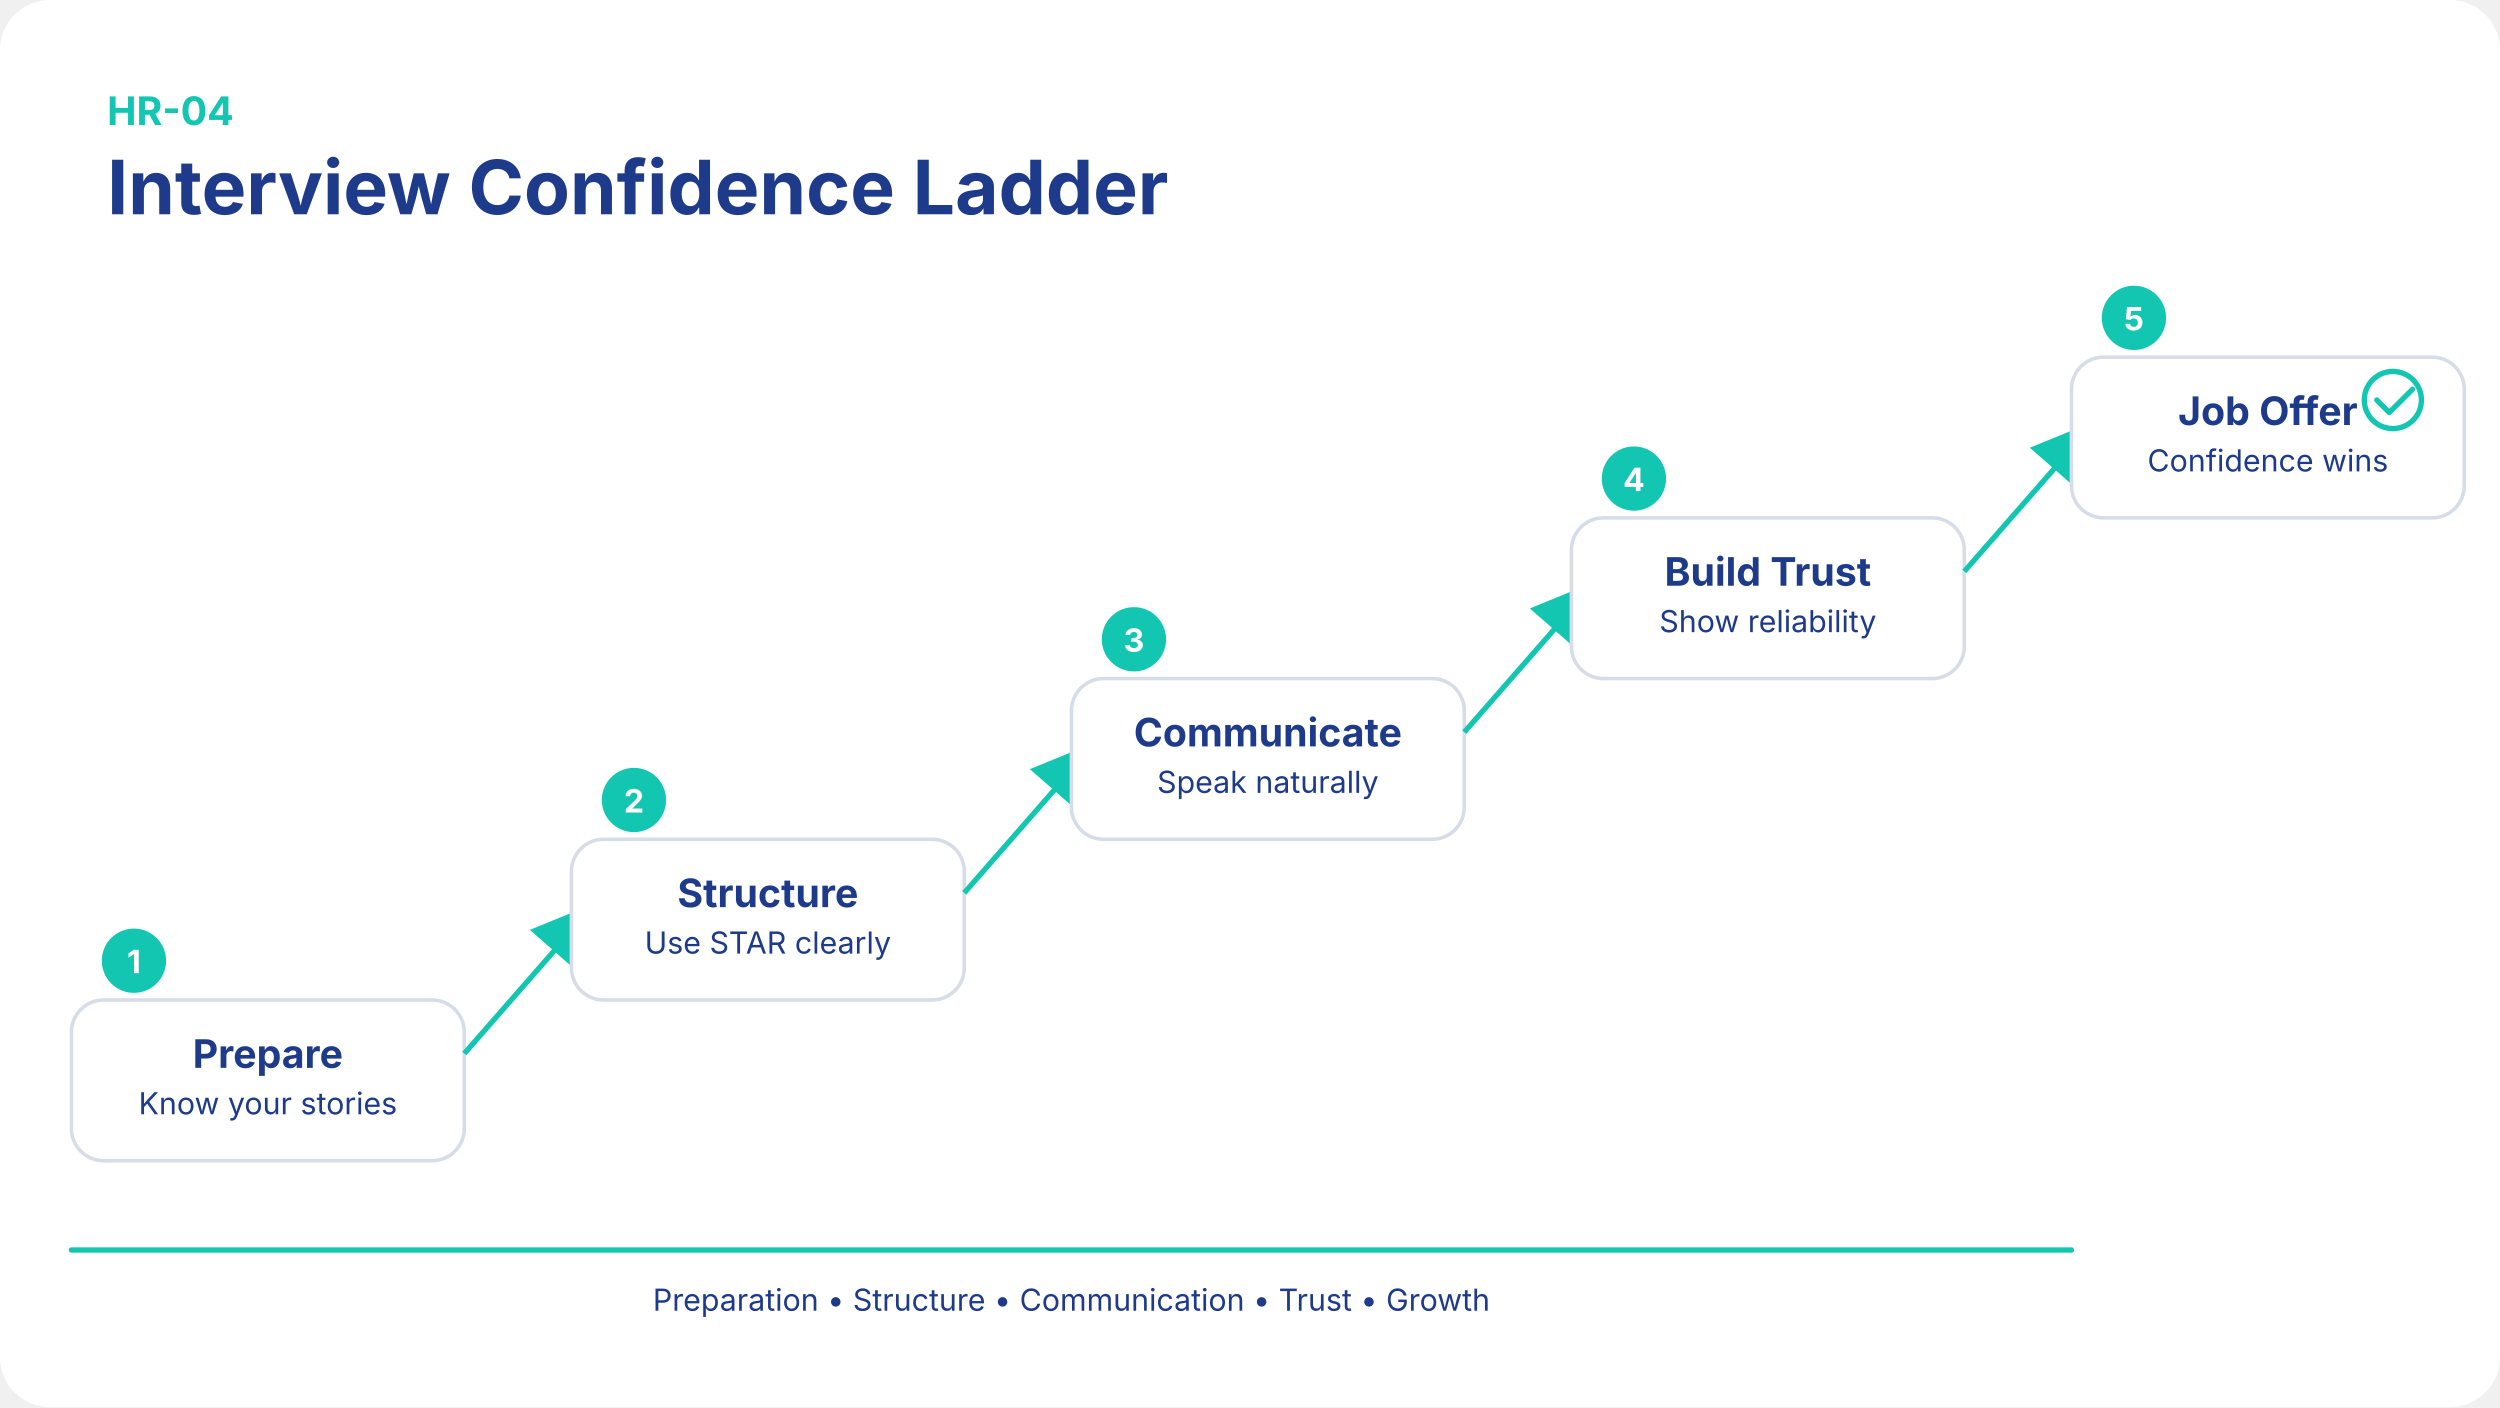
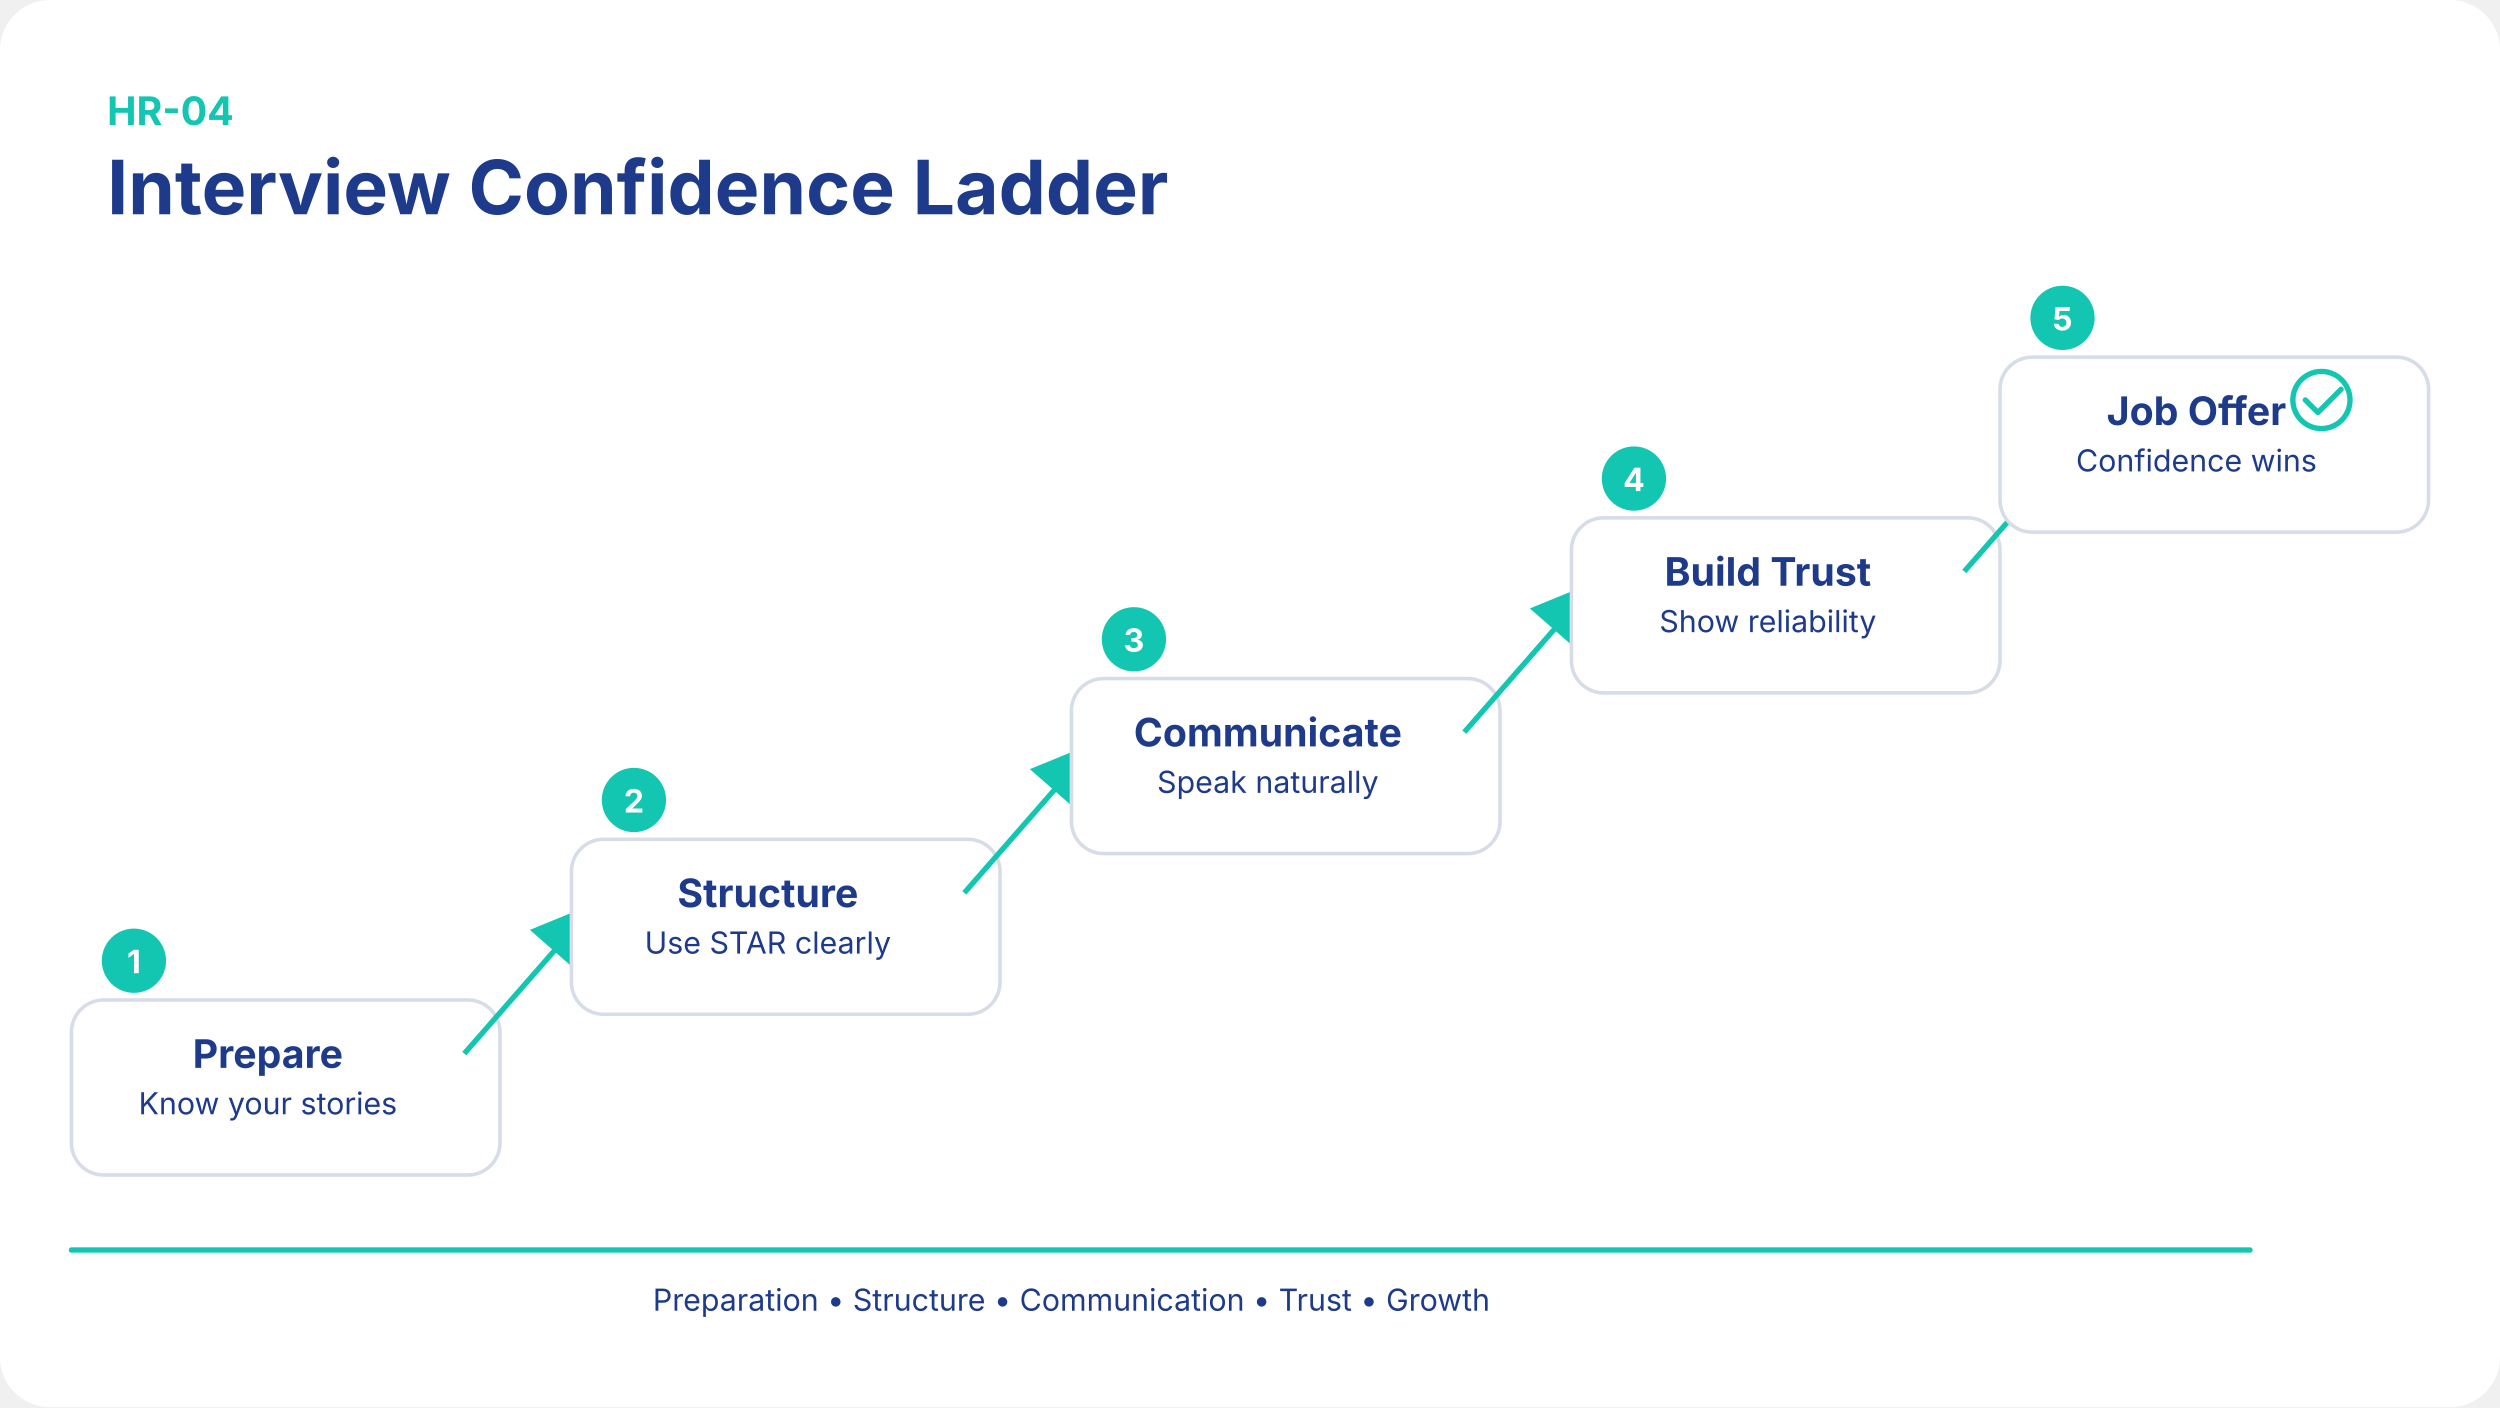
<svg xmlns="http://www.w3.org/2000/svg" width="1400" height="788" viewBox="0 0 1400 788">
  <defs>
    <style>
      .title{font-family:Inter,Segoe UI,Arial,sans-serif;font-size:42px;font-weight:700;fill:#1E3A8A;}
      .subtitle{font-family:Inter,Segoe UI,Arial,sans-serif;font-size:22px;font-weight:700;fill:#12C6B2;}
      .step{font-family:Inter,Segoe UI,Arial,sans-serif;font-size:22px;font-weight:700;fill:#1E3A8A;}
      .small{font-family:Inter,Segoe UI,Arial,sans-serif;font-size:17px;fill:#1E3A8A;}
      .num{font-family:Inter,Segoe UI,Arial,sans-serif;font-size:18px;font-weight:700;fill:white;}
    </style>
    <marker id="arrow" markerWidth="12" markerHeight="12" refX="10" refY="6" orient="auto">
      <path d="M0,0 L12,6 L0,12 Z" fill="#12C6B2" />
    </marker>
  </defs>
  <rect width="1400" height="788" rx="28" fill="white" />
  <text x="60" y="70" class="subtitle">HR-04</text>
  <text x="60" y="120" class="title">Interview Confidence Ladder</text>
  <g transform="translate(40,170)">
    <g transform="translate(0,390)">
      <circle cx="35" cy="-22" r="18" fill="#12C6B2" />
      <text x="35" y="-15" text-anchor="middle" class="num">1</text>
-       <rect width="220" height="90" rx="18" fill="white" stroke="#D6DCE8" stroke-width="2" />
+       <rect width="240" height="98" rx="18" fill="white" stroke="#D6DCE8" stroke-width="2" />
      <text x="110" y="38" text-anchor="middle" class="step">Prepare</text>
      <text x="110" y="64" text-anchor="middle" class="small">Know your stories</text>
    </g>
    <line x1="220" y1="420" x2="290" y2="340" stroke="#12C6B2" stroke-width="3" marker-end="url(#arrow)" />
    <g transform="translate(280,300)">
      <circle cx="35" cy="-22" r="18" fill="#12C6B2" />
      <text x="35" y="-15" text-anchor="middle" class="num">2</text>
-       <rect width="220" height="90" rx="18" fill="white" stroke="#D6DCE8" stroke-width="2" />
+       <rect width="240" height="98" rx="18" fill="white" stroke="#D6DCE8" stroke-width="2" />
      <text x="110" y="38" text-anchor="middle" class="step">Structure</text>
      <text x="110" y="64" text-anchor="middle" class="small">Use STAR clearly</text>
    </g>
    <line x1="500" y1="330" x2="570" y2="250" stroke="#12C6B2" stroke-width="3" marker-end="url(#arrow)" />
    <g transform="translate(560,210)">
      <circle cx="35" cy="-22" r="18" fill="#12C6B2" />
      <text x="35" y="-15" text-anchor="middle" class="num">3</text>
-       <rect width="220" height="90" rx="18" fill="white" stroke="#D6DCE8" stroke-width="2" />
+       <rect width="240" height="98" rx="18" fill="white" stroke="#D6DCE8" stroke-width="2" />
      <text x="110" y="38" text-anchor="middle" class="step">Communicate</text>
      <text x="110" y="64" text-anchor="middle" class="small">Speak naturally</text>
    </g>
    <line x1="780" y1="240" x2="850" y2="160" stroke="#12C6B2" stroke-width="3" marker-end="url(#arrow)" />
    <g transform="translate(840,120)">
      <circle cx="35" cy="-22" r="18" fill="#12C6B2" />
      <text x="35" y="-15" text-anchor="middle" class="num">4</text>
-       <rect width="220" height="90" rx="18" fill="white" stroke="#D6DCE8" stroke-width="2" />
+       <rect width="240" height="98" rx="18" fill="white" stroke="#D6DCE8" stroke-width="2" />
      <text x="110" y="38" text-anchor="middle" class="step">Build Trust</text>
      <text x="110" y="64" text-anchor="middle" class="small">Show reliability</text>
    </g>
    <line x1="1060" y1="150" x2="1130" y2="70" stroke="#12C6B2" stroke-width="3" marker-end="url(#arrow)" />
-     <g transform="translate(1120,30)">
+     <g transform="translate(1080,30)">
      <circle cx="35" cy="-22" r="18" fill="#12C6B2" />
      <text x="35" y="-15" text-anchor="middle" class="num">5</text>
-       <rect width="220" height="90" rx="18" fill="white" stroke="#D6DCE8" stroke-width="2" />
+       <rect width="240" height="98" rx="18" fill="white" stroke="#D6DCE8" stroke-width="2" />
      <text x="110" y="38" text-anchor="middle" class="step">Job Offer</text>
      <text x="110" y="64" text-anchor="middle" class="small">Confidence wins</text>
      <circle cx="180" cy="24" r="16" fill="white" stroke="#12C6B2" stroke-width="3" />
      <path d="M171 24 L178 31 L191 18" fill="none" stroke="#12C6B2" stroke-width="3" stroke-linecap="round" stroke-linejoin="round" />
    </g>
  </g>
  <g transform="translate(40,700)">
-     <line x1="0" y1="0" x2="1120" y2="0" stroke="#12C6B2" stroke-width="3" stroke-linecap="round" />
+     <line x1="0" y1="0" x2="1220" y2="0" stroke="#12C6B2" stroke-width="3" stroke-linecap="round" />
    <text x="560" y="34" text-anchor="middle" class="small">Preparation • Structure • Communication • Trust • Growth</text>
  </g>
</svg>
